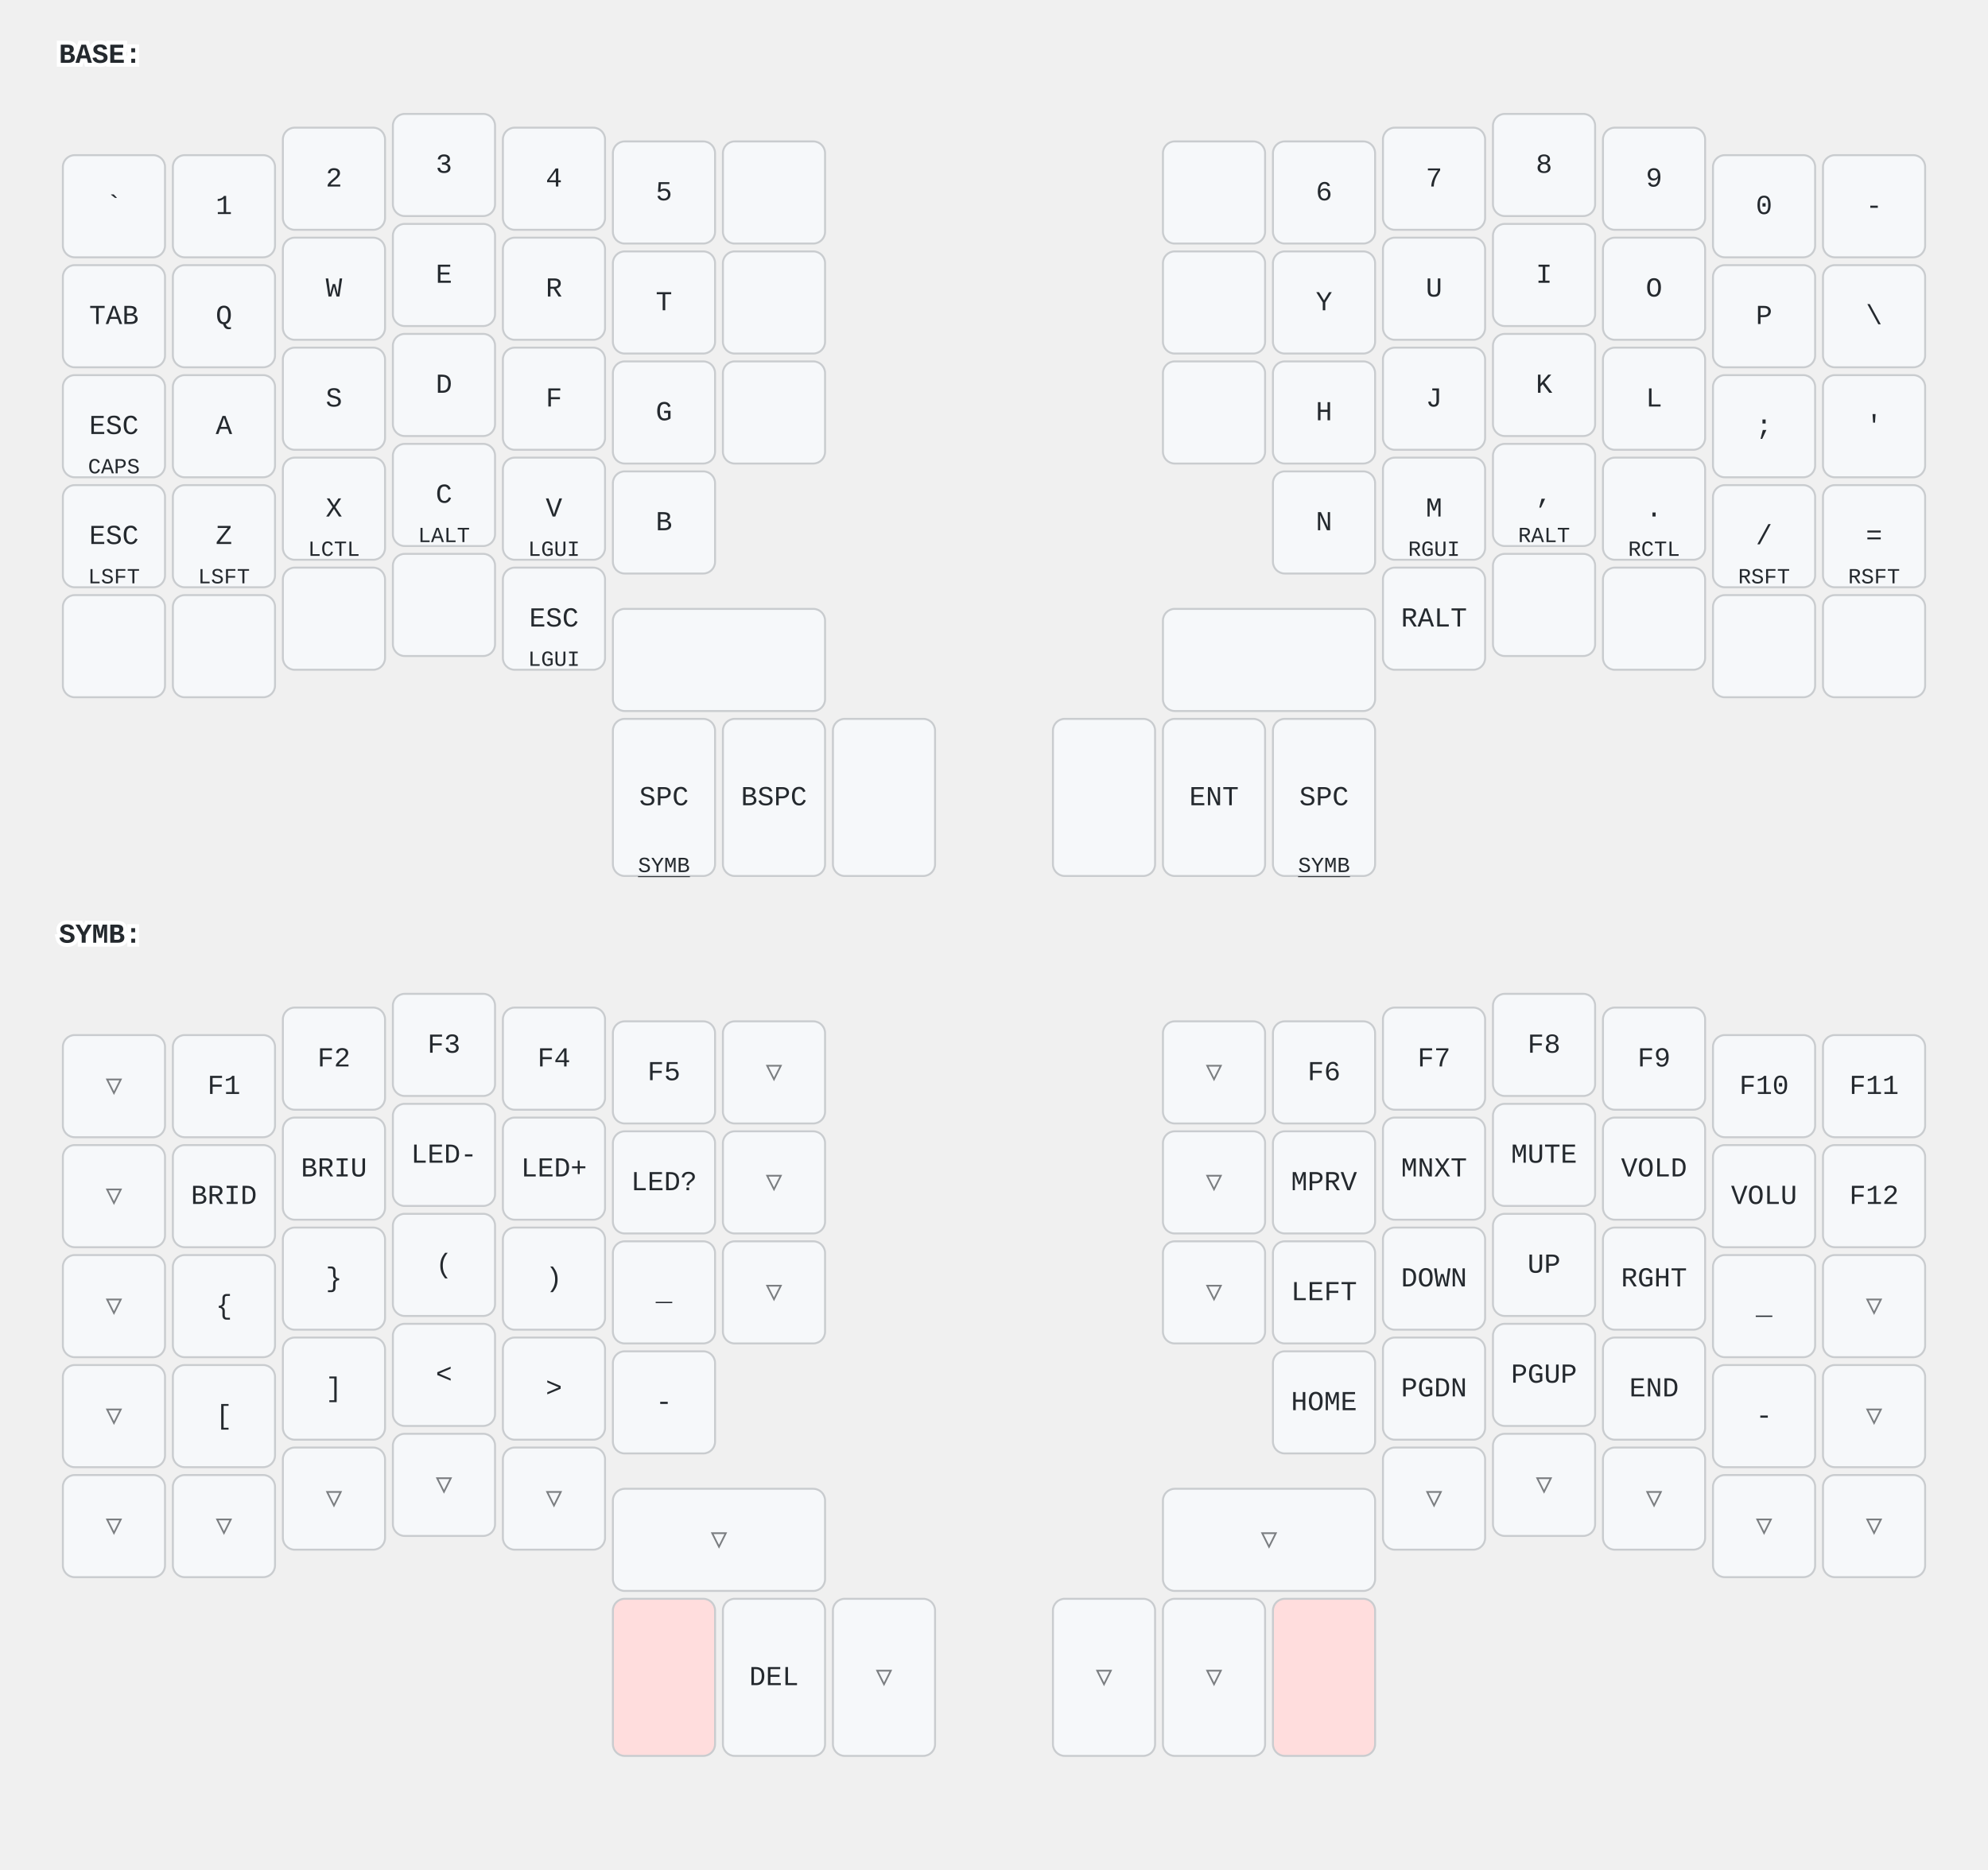
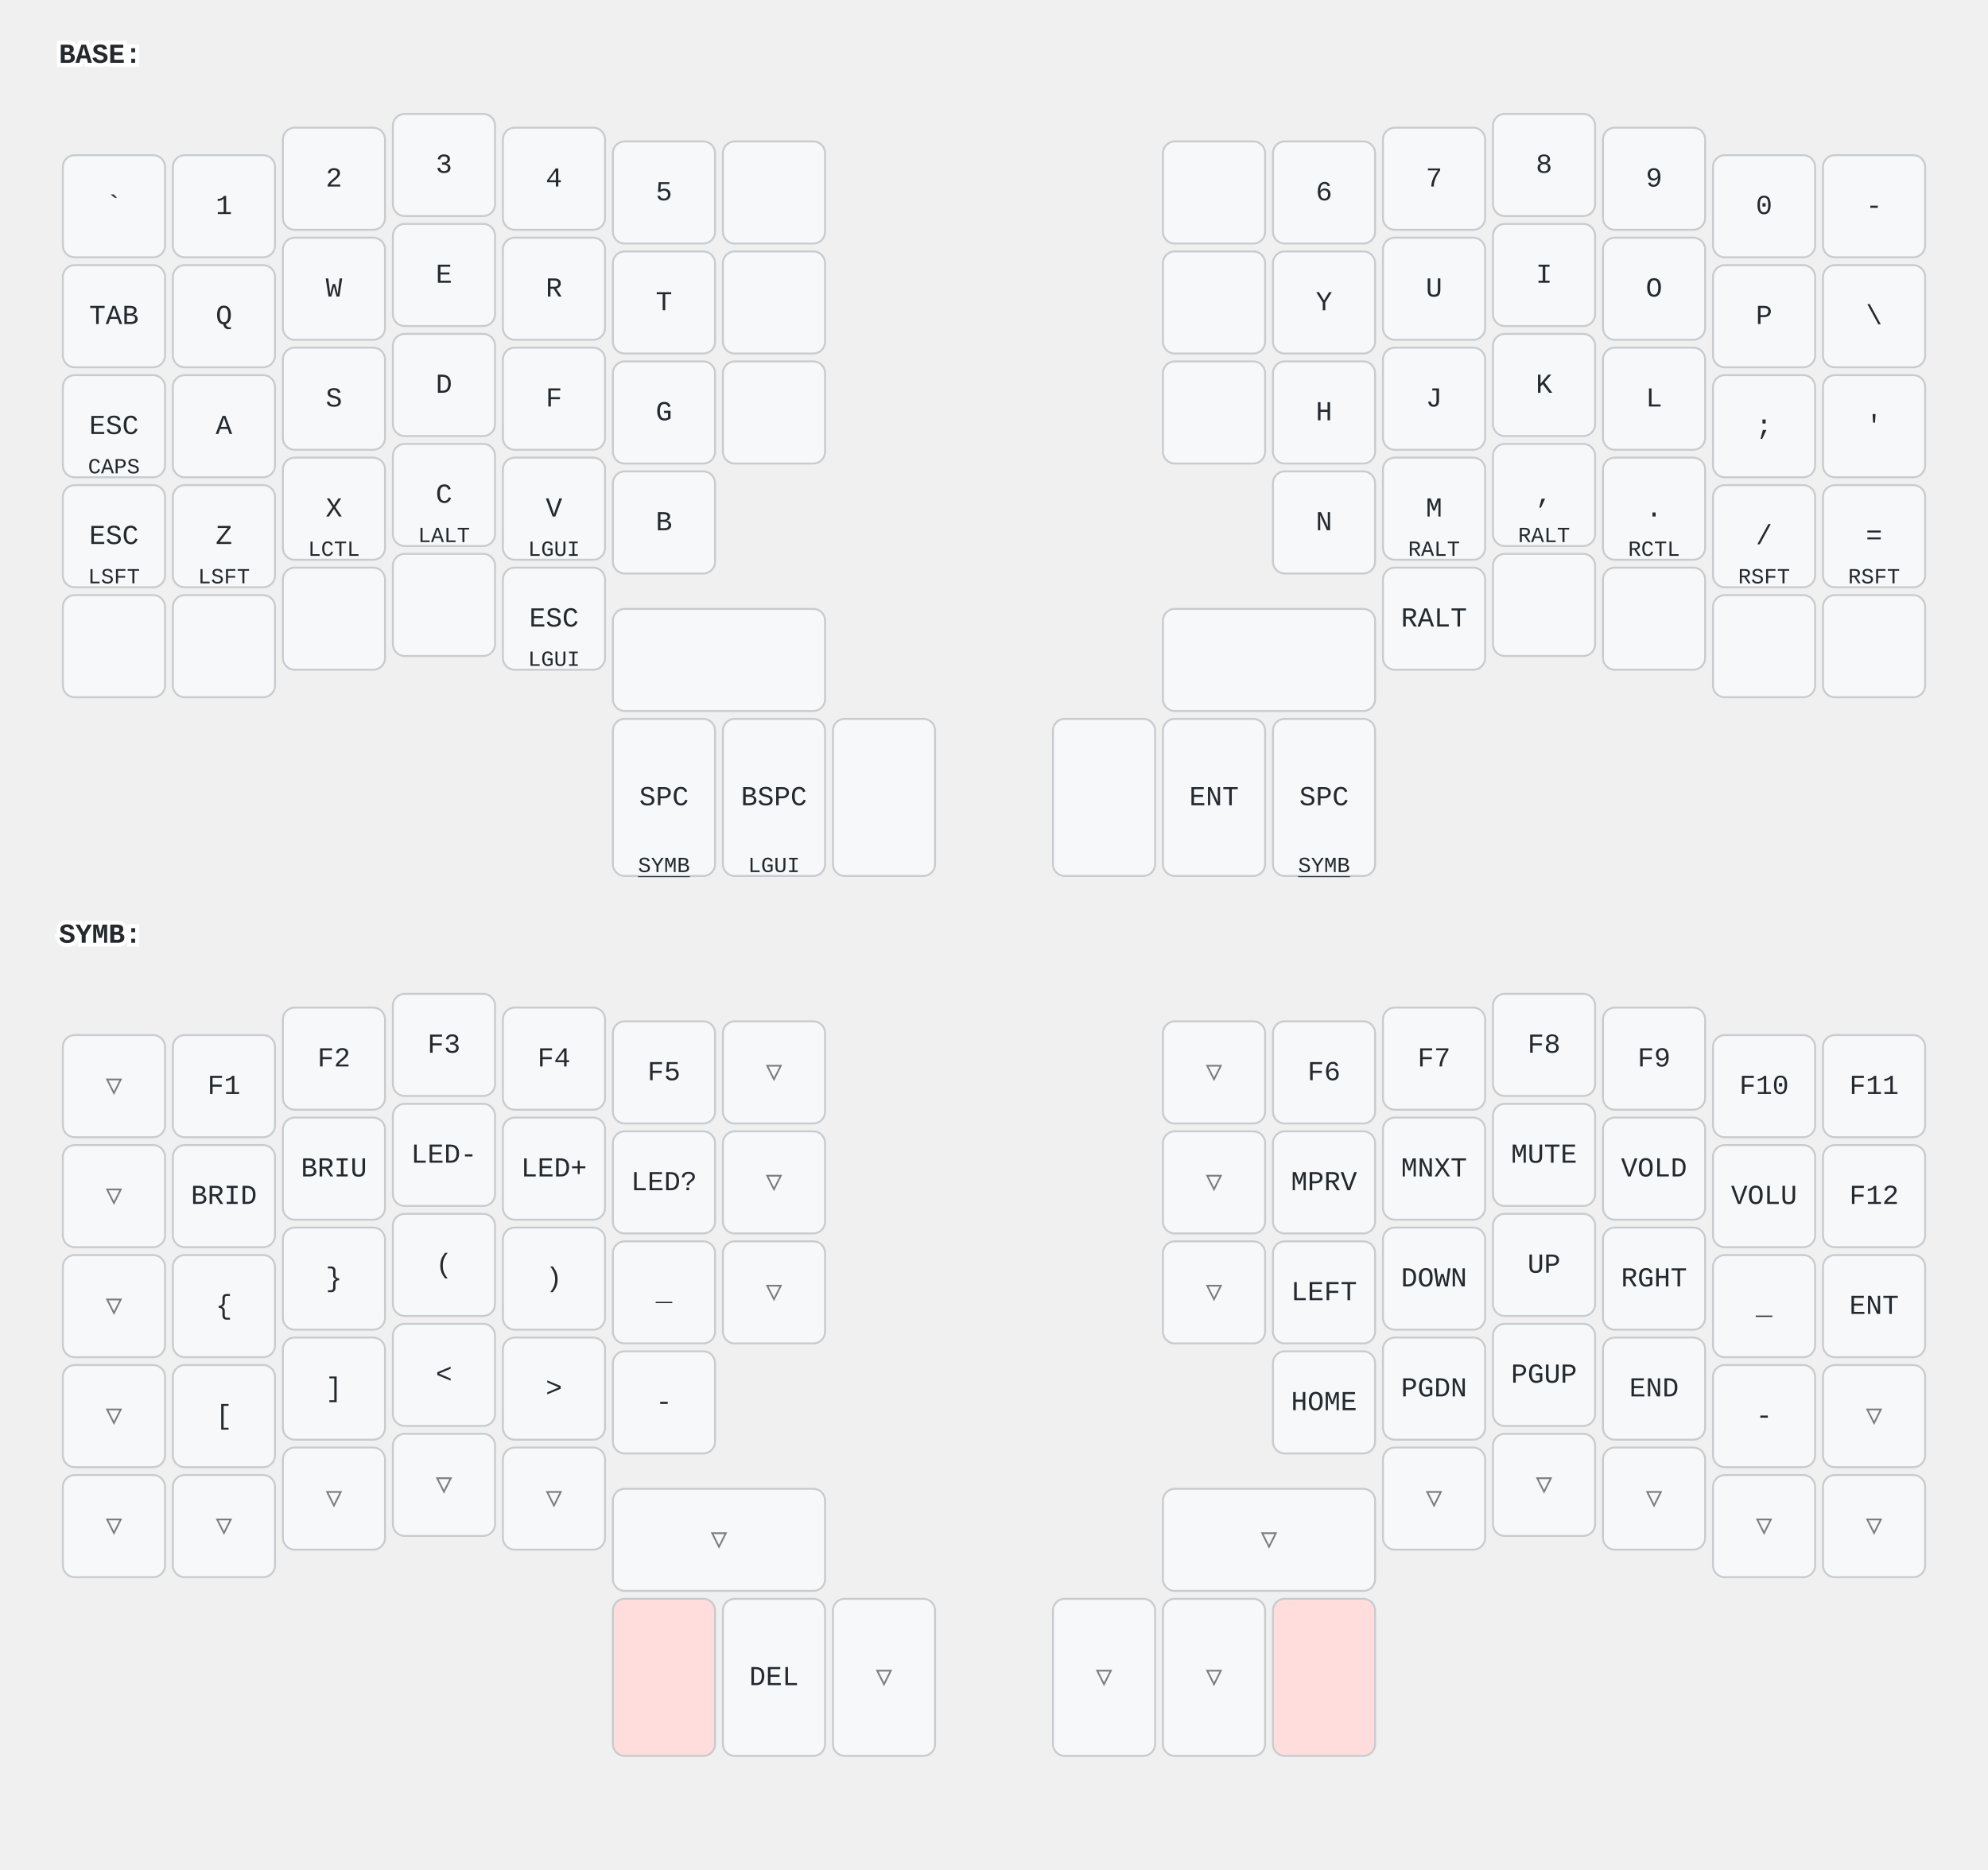
<svg xmlns="http://www.w3.org/2000/svg" width="1012" height="952" viewBox="0 0 1012 952" class="keymap">
  <style>/* inherit to force styles through use tags */
svg path {
    fill: inherit;
}

/* font and background color specifications */
svg.keymap {
    font-family: SFMono-Regular,Consolas,Liberation Mono,Menlo,monospace;
    font-size: 14px;
    font-kerning: normal;
    text-rendering: optimizeLegibility;
    fill: #24292e;
}

/* default key styling */
rect.key {
    fill: #f6f8fa;
}

rect.key, rect.combo {
    stroke: #c9cccf;
    stroke-width: 1;
}

/* default key side styling, only used is draw_key_sides is set */
rect.side {
    filter: brightness(90%);
}

/* color accent for combo boxes */
rect.combo, rect.combo-separate {
    fill: #cdf;
}

/* color accent for held keys */
rect.held, rect.combo.held {
    fill: #fdd;
}

/* color accent for ghost (optional) keys */
rect.ghost, rect.combo.ghost {
    stroke-dasharray: 4, 4;
    stroke-width: 2;
}

text {
    text-anchor: middle;
    dominant-baseline: middle;
}

/* styling for layer labels */
text.label {
    font-weight: bold;
    text-anchor: start;
    stroke: white;
    stroke-width: 4;
    paint-order: stroke;
}

/* styling for optional footer */
text.footer {
    text-anchor: end;
    dominant-baseline: auto;
    stroke: white;
    stroke-width: 4;
    paint-order: stroke;
}

/* styling for combo tap, and key non-tap label text */
text.combo, text.hold, text.shifted, text.left, text.right, text.tl, text.tr, text.bl, text.br {
    font-size: 11px;
}

text.hold, text.bl, text.br {
    text-anchor: middle;
    dominant-baseline: auto;
}

text.shifted, text.tl, text.tr {
    text-anchor: middle;
    dominant-baseline: hanging;
}

text.left, text.tl, text.bl {
    text-anchor: start;
}

text.right, text.tr, text.br {
    text-anchor: end;
}

text.layer-activator {
    text-decoration: underline;
}

/* styling for hold/shifted label text in combo box */
text.combo.hold, text.combo.shifted, text.combo.left, text.combo.right {
    font-size: 8px;
}

/* lighter symbol for transparent keys */
text.trans {
    fill: #7b7e81;
}

/* styling for combo dendrons */
path.combo {
    stroke-width: 1;
    stroke: gray;
    fill: none;
}

/* Start Tabler Icons Cleanup */
/* cannot use height/width with glyphs */
.icon-tabler &gt; path {
    fill: inherit;
    stroke: inherit;
    stroke-width: 2;
}
/* hide tabler's default box */
.icon-tabler &gt; path[stroke="none"][fill="none"] {
    visibility: hidden;
}
/* End Tabler Icons Cleanup */

@media (prefers-color-scheme: dark) {
svg.keymap { fill: #d1d6db; }
rect.key { fill: #3f4750; }
rect.key, rect.combo { stroke: #60666c; }
rect.combo, rect.combo-separate { fill: #1f3d7a; }
rect.held, rect.combo.held { fill: #854747; }
text.label, text.footer { stroke: black; }
text.trans { fill: #7e8184; }
path.combo { stroke: #7f7f7f; }

}</style>
  <g transform="translate(30, 0)" class="layer-BASE">
    <text x="0" y="28" class="label" id="BASE">BASE:</text>
    <g transform="translate(0, 56)">
      <g transform="translate(28, 49)" class="key keypos-0">
        <rect rx="6" ry="6" x="-26" y="-26" width="52" height="52" class="key" />
        <text x="0" y="0" class="key tap">`</text>
      </g>
      <g transform="translate(84, 49)" class="key keypos-1">
        <rect rx="6" ry="6" x="-26" y="-26" width="52" height="52" class="key" />
        <text x="0" y="0" class="key tap">1</text>
      </g>
      <g transform="translate(140, 35)" class="key keypos-2">
        <rect rx="6" ry="6" x="-26" y="-26" width="52" height="52" class="key" />
        <text x="0" y="0" class="key tap">2</text>
      </g>
      <g transform="translate(196, 28)" class="key keypos-3">
        <rect rx="6" ry="6" x="-26" y="-26" width="52" height="52" class="key" />
        <text x="0" y="0" class="key tap">3</text>
      </g>
      <g transform="translate(252, 35)" class="key keypos-4">
        <rect rx="6" ry="6" x="-26" y="-26" width="52" height="52" class="key" />
        <text x="0" y="0" class="key tap">4</text>
      </g>
      <g transform="translate(308, 42)" class="key keypos-5">
        <rect rx="6" ry="6" x="-26" y="-26" width="52" height="52" class="key" />
        <text x="0" y="0" class="key tap">5</text>
      </g>
      <g transform="translate(364, 42)" class="key keypos-6">
        <rect rx="6" ry="6" x="-26" y="-26" width="52" height="52" class="key" />
      </g>
      <g transform="translate(588, 42)" class="key keypos-7">
        <rect rx="6" ry="6" x="-26" y="-26" width="52" height="52" class="key" />
      </g>
      <g transform="translate(644, 42)" class="key keypos-8">
        <rect rx="6" ry="6" x="-26" y="-26" width="52" height="52" class="key" />
        <text x="0" y="0" class="key tap">6</text>
      </g>
      <g transform="translate(700, 35)" class="key keypos-9">
        <rect rx="6" ry="6" x="-26" y="-26" width="52" height="52" class="key" />
        <text x="0" y="0" class="key tap">7</text>
      </g>
      <g transform="translate(756, 28)" class="key keypos-10">
        <rect rx="6" ry="6" x="-26" y="-26" width="52" height="52" class="key" />
        <text x="0" y="0" class="key tap">8</text>
      </g>
      <g transform="translate(812, 35)" class="key keypos-11">
        <rect rx="6" ry="6" x="-26" y="-26" width="52" height="52" class="key" />
        <text x="0" y="0" class="key tap">9</text>
      </g>
      <g transform="translate(868, 49)" class="key keypos-12">
        <rect rx="6" ry="6" x="-26" y="-26" width="52" height="52" class="key" />
        <text x="0" y="0" class="key tap">0</text>
      </g>
      <g transform="translate(924, 49)" class="key keypos-13">
        <rect rx="6" ry="6" x="-26" y="-26" width="52" height="52" class="key" />
        <text x="0" y="0" class="key tap">-</text>
      </g>
      <g transform="translate(28, 105)" class="key keypos-14">
        <rect rx="6" ry="6" x="-26" y="-26" width="52" height="52" class="key" />
        <text x="0" y="0" class="key tap">TAB</text>
      </g>
      <g transform="translate(84, 105)" class="key keypos-15">
        <rect rx="6" ry="6" x="-26" y="-26" width="52" height="52" class="key" />
        <text x="0" y="0" class="key tap">Q</text>
      </g>
      <g transform="translate(140, 91)" class="key keypos-16">
        <rect rx="6" ry="6" x="-26" y="-26" width="52" height="52" class="key" />
        <text x="0" y="0" class="key tap">W</text>
      </g>
      <g transform="translate(196, 84)" class="key keypos-17">
        <rect rx="6" ry="6" x="-26" y="-26" width="52" height="52" class="key" />
        <text x="0" y="0" class="key tap">E</text>
      </g>
      <g transform="translate(252, 91)" class="key keypos-18">
        <rect rx="6" ry="6" x="-26" y="-26" width="52" height="52" class="key" />
        <text x="0" y="0" class="key tap">R</text>
      </g>
      <g transform="translate(308, 98)" class="key keypos-19">
        <rect rx="6" ry="6" x="-26" y="-26" width="52" height="52" class="key" />
        <text x="0" y="0" class="key tap">T</text>
      </g>
      <g transform="translate(364, 98)" class="key keypos-20">
        <rect rx="6" ry="6" x="-26" y="-26" width="52" height="52" class="key" />
      </g>
      <g transform="translate(588, 98)" class="key keypos-21">
        <rect rx="6" ry="6" x="-26" y="-26" width="52" height="52" class="key" />
      </g>
      <g transform="translate(644, 98)" class="key keypos-22">
        <rect rx="6" ry="6" x="-26" y="-26" width="52" height="52" class="key" />
        <text x="0" y="0" class="key tap">Y</text>
      </g>
      <g transform="translate(700, 91)" class="key keypos-23">
        <rect rx="6" ry="6" x="-26" y="-26" width="52" height="52" class="key" />
        <text x="0" y="0" class="key tap">U</text>
      </g>
      <g transform="translate(756, 84)" class="key keypos-24">
        <rect rx="6" ry="6" x="-26" y="-26" width="52" height="52" class="key" />
        <text x="0" y="0" class="key tap">I</text>
      </g>
      <g transform="translate(812, 91)" class="key keypos-25">
        <rect rx="6" ry="6" x="-26" y="-26" width="52" height="52" class="key" />
        <text x="0" y="0" class="key tap">O</text>
      </g>
      <g transform="translate(868, 105)" class="key keypos-26">
        <rect rx="6" ry="6" x="-26" y="-26" width="52" height="52" class="key" />
        <text x="0" y="0" class="key tap">P</text>
      </g>
      <g transform="translate(924, 105)" class="key keypos-27">
        <rect rx="6" ry="6" x="-26" y="-26" width="52" height="52" class="key" />
        <text x="0" y="0" class="key tap">\</text>
      </g>
      <g transform="translate(28, 161)" class="key keypos-28">
        <rect rx="6" ry="6" x="-26" y="-26" width="52" height="52" class="key" />
        <text x="0" y="0" class="key tap">ESC</text>
        <text x="0" y="24" class="key hold">CAPS</text>
      </g>
      <g transform="translate(84, 161)" class="key keypos-29">
        <rect rx="6" ry="6" x="-26" y="-26" width="52" height="52" class="key" />
        <text x="0" y="0" class="key tap">A</text>
      </g>
      <g transform="translate(140, 147)" class="key keypos-30">
        <rect rx="6" ry="6" x="-26" y="-26" width="52" height="52" class="key" />
        <text x="0" y="0" class="key tap">S</text>
      </g>
      <g transform="translate(196, 140)" class="key keypos-31">
        <rect rx="6" ry="6" x="-26" y="-26" width="52" height="52" class="key" />
        <text x="0" y="0" class="key tap">D</text>
      </g>
      <g transform="translate(252, 147)" class="key keypos-32">
        <rect rx="6" ry="6" x="-26" y="-26" width="52" height="52" class="key" />
        <text x="0" y="0" class="key tap">F</text>
      </g>
      <g transform="translate(308, 154)" class="key keypos-33">
        <rect rx="6" ry="6" x="-26" y="-26" width="52" height="52" class="key" />
        <text x="0" y="0" class="key tap">G</text>
      </g>
      <g transform="translate(364, 154)" class="key keypos-34">
        <rect rx="6" ry="6" x="-26" y="-26" width="52" height="52" class="key" />
      </g>
      <g transform="translate(588, 154)" class="key keypos-35">
        <rect rx="6" ry="6" x="-26" y="-26" width="52" height="52" class="key" />
      </g>
      <g transform="translate(644, 154)" class="key keypos-36">
        <rect rx="6" ry="6" x="-26" y="-26" width="52" height="52" class="key" />
        <text x="0" y="0" class="key tap">H</text>
      </g>
      <g transform="translate(700, 147)" class="key keypos-37">
        <rect rx="6" ry="6" x="-26" y="-26" width="52" height="52" class="key" />
        <text x="0" y="0" class="key tap">J</text>
      </g>
      <g transform="translate(756, 140)" class="key keypos-38">
        <rect rx="6" ry="6" x="-26" y="-26" width="52" height="52" class="key" />
        <text x="0" y="0" class="key tap">K</text>
      </g>
      <g transform="translate(812, 147)" class="key keypos-39">
        <rect rx="6" ry="6" x="-26" y="-26" width="52" height="52" class="key" />
        <text x="0" y="0" class="key tap">L</text>
      </g>
      <g transform="translate(868, 161)" class="key keypos-40">
        <rect rx="6" ry="6" x="-26" y="-26" width="52" height="52" class="key" />
        <text x="0" y="0" class="key tap">;</text>
      </g>
      <g transform="translate(924, 161)" class="key keypos-41">
        <rect rx="6" ry="6" x="-26" y="-26" width="52" height="52" class="key" />
        <text x="0" y="0" class="key tap">'</text>
      </g>
      <g transform="translate(28, 217)" class="key keypos-42">
        <rect rx="6" ry="6" x="-26" y="-26" width="52" height="52" class="key" />
        <text x="0" y="0" class="key tap">ESC</text>
        <text x="0" y="24" class="key hold">LSFT</text>
      </g>
      <g transform="translate(84, 217)" class="key keypos-43">
        <rect rx="6" ry="6" x="-26" y="-26" width="52" height="52" class="key" />
        <text x="0" y="0" class="key tap">Z</text>
        <text x="0" y="24" class="key hold">LSFT</text>
      </g>
      <g transform="translate(140, 203)" class="key keypos-44">
        <rect rx="6" ry="6" x="-26" y="-26" width="52" height="52" class="key" />
        <text x="0" y="0" class="key tap">X</text>
        <text x="0" y="24" class="key hold">LCTL</text>
      </g>
      <g transform="translate(196, 196)" class="key keypos-45">
        <rect rx="6" ry="6" x="-26" y="-26" width="52" height="52" class="key" />
        <text x="0" y="0" class="key tap">C</text>
        <text x="0" y="24" class="key hold">LALT</text>
      </g>
      <g transform="translate(252, 203)" class="key keypos-46">
        <rect rx="6" ry="6" x="-26" y="-26" width="52" height="52" class="key" />
        <text x="0" y="0" class="key tap">V</text>
        <text x="0" y="24" class="key hold">LGUI</text>
      </g>
      <g transform="translate(308, 210)" class="key keypos-47">
        <rect rx="6" ry="6" x="-26" y="-26" width="52" height="52" class="key" />
        <text x="0" y="0" class="key tap">B</text>
      </g>
      <g transform="translate(644, 210)" class="key keypos-48">
        <rect rx="6" ry="6" x="-26" y="-26" width="52" height="52" class="key" />
        <text x="0" y="0" class="key tap">N</text>
      </g>
      <g transform="translate(700, 203)" class="key keypos-49">
        <rect rx="6" ry="6" x="-26" y="-26" width="52" height="52" class="key" />
        <text x="0" y="0" class="key tap">M</text>
-         <text x="0" y="24" class="key hold">RGUI</text>
+         <text x="0" y="24" class="key hold">RALT</text>
      </g>
      <g transform="translate(756, 196)" class="key keypos-50">
        <rect rx="6" ry="6" x="-26" y="-26" width="52" height="52" class="key" />
        <text x="0" y="0" class="key tap">,</text>
        <text x="0" y="24" class="key hold">RALT</text>
      </g>
      <g transform="translate(812, 203)" class="key keypos-51">
        <rect rx="6" ry="6" x="-26" y="-26" width="52" height="52" class="key" />
        <text x="0" y="0" class="key tap">.</text>
        <text x="0" y="24" class="key hold">RCTL</text>
      </g>
      <g transform="translate(868, 217)" class="key keypos-52">
        <rect rx="6" ry="6" x="-26" y="-26" width="52" height="52" class="key" />
        <text x="0" y="0" class="key tap">/</text>
        <text x="0" y="24" class="key hold">RSFT</text>
      </g>
      <g transform="translate(924, 217)" class="key keypos-53">
        <rect rx="6" ry="6" x="-26" y="-26" width="52" height="52" class="key" />
        <text x="0" y="0" class="key tap">=</text>
        <text x="0" y="24" class="key hold">RSFT</text>
      </g>
      <g transform="translate(28, 273)" class="key keypos-54">
        <rect rx="6" ry="6" x="-26" y="-26" width="52" height="52" class="key" />
      </g>
      <g transform="translate(84, 273)" class="key keypos-55">
        <rect rx="6" ry="6" x="-26" y="-26" width="52" height="52" class="key" />
      </g>
      <g transform="translate(140, 259)" class="key keypos-56">
        <rect rx="6" ry="6" x="-26" y="-26" width="52" height="52" class="key" />
      </g>
      <g transform="translate(196, 252)" class="key keypos-57">
        <rect rx="6" ry="6" x="-26" y="-26" width="52" height="52" class="key" />
      </g>
      <g transform="translate(252, 259)" class="key keypos-58">
        <rect rx="6" ry="6" x="-26" y="-26" width="52" height="52" class="key" />
        <text x="0" y="0" class="key tap">ESC</text>
        <text x="0" y="24" class="key hold">LGUI</text>
      </g>
      <g transform="translate(336, 280)" class="key keypos-59">
        <rect rx="6" ry="6" x="-54" y="-26" width="108" height="52" class="key" />
      </g>
      <g transform="translate(616, 280)" class="key keypos-60">
        <rect rx="6" ry="6" x="-54" y="-26" width="108" height="52" class="key" />
      </g>
      <g transform="translate(700, 259)" class="key keypos-61">
        <rect rx="6" ry="6" x="-26" y="-26" width="52" height="52" class="key" />
        <text x="0" y="0" class="key tap">RALT</text>
      </g>
      <g transform="translate(756, 252)" class="key keypos-62">
        <rect rx="6" ry="6" x="-26" y="-26" width="52" height="52" class="key" />
      </g>
      <g transform="translate(812, 259)" class="key keypos-63">
        <rect rx="6" ry="6" x="-26" y="-26" width="52" height="52" class="key" />
      </g>
      <g transform="translate(868, 273)" class="key keypos-64">
        <rect rx="6" ry="6" x="-26" y="-26" width="52" height="52" class="key" />
      </g>
      <g transform="translate(924, 273)" class="key keypos-65">
        <rect rx="6" ry="6" x="-26" y="-26" width="52" height="52" class="key" />
      </g>
      <g transform="translate(308, 350)" class="key keypos-66">
        <rect rx="6" ry="6" x="-26" y="-40" width="52" height="80" class="key" />
        <text x="0" y="0" class="key tap">SPC</text>
        <a href="#SYMB">
          <text x="0" y="38" class="key hold layer-activator">SYMB</text>
        </a>
      </g>
      <g transform="translate(364, 350)" class="key keypos-67">
        <rect rx="6" ry="6" x="-26" y="-40" width="52" height="80" class="key" />
        <text x="0" y="0" class="key tap">BSPC</text>
+         <text x="0" y="38" class="key hold">LGUI</text>
      </g>
      <g transform="translate(420, 350)" class="key keypos-68">
        <rect rx="6" ry="6" x="-26" y="-40" width="52" height="80" class="key" />
      </g>
      <g transform="translate(532, 350)" class="key keypos-69">
        <rect rx="6" ry="6" x="-26" y="-40" width="52" height="80" class="key" />
      </g>
      <g transform="translate(588, 350)" class="key keypos-70">
        <rect rx="6" ry="6" x="-26" y="-40" width="52" height="80" class="key" />
        <text x="0" y="0" class="key tap">ENT</text>
      </g>
      <g transform="translate(644, 350)" class="key keypos-71">
        <rect rx="6" ry="6" x="-26" y="-40" width="52" height="80" class="key" />
        <text x="0" y="0" class="key tap">SPC</text>
        <a href="#SYMB">
          <text x="0" y="38" class="key hold layer-activator">SYMB</text>
        </a>
      </g>
    </g>
  </g>
  <g transform="translate(30, 448)" class="layer-SYMB">
    <text x="0" y="28" class="label" id="SYMB">SYMB:</text>
    <g transform="translate(0, 56)">
      <g transform="translate(28, 49)" class="key trans keypos-0">
        <rect rx="6" ry="6" x="-26" y="-26" width="52" height="52" class="key trans" />
        <text x="0" y="0" class="key trans tap">▽</text>
      </g>
      <g transform="translate(84, 49)" class="key keypos-1">
        <rect rx="6" ry="6" x="-26" y="-26" width="52" height="52" class="key" />
        <text x="0" y="0" class="key tap">F1</text>
      </g>
      <g transform="translate(140, 35)" class="key keypos-2">
        <rect rx="6" ry="6" x="-26" y="-26" width="52" height="52" class="key" />
        <text x="0" y="0" class="key tap">F2</text>
      </g>
      <g transform="translate(196, 28)" class="key keypos-3">
        <rect rx="6" ry="6" x="-26" y="-26" width="52" height="52" class="key" />
        <text x="0" y="0" class="key tap">F3</text>
      </g>
      <g transform="translate(252, 35)" class="key keypos-4">
        <rect rx="6" ry="6" x="-26" y="-26" width="52" height="52" class="key" />
        <text x="0" y="0" class="key tap">F4</text>
      </g>
      <g transform="translate(308, 42)" class="key keypos-5">
        <rect rx="6" ry="6" x="-26" y="-26" width="52" height="52" class="key" />
        <text x="0" y="0" class="key tap">F5</text>
      </g>
      <g transform="translate(364, 42)" class="key trans keypos-6">
        <rect rx="6" ry="6" x="-26" y="-26" width="52" height="52" class="key trans" />
        <text x="0" y="0" class="key trans tap">▽</text>
      </g>
      <g transform="translate(588, 42)" class="key trans keypos-7">
        <rect rx="6" ry="6" x="-26" y="-26" width="52" height="52" class="key trans" />
        <text x="0" y="0" class="key trans tap">▽</text>
      </g>
      <g transform="translate(644, 42)" class="key keypos-8">
        <rect rx="6" ry="6" x="-26" y="-26" width="52" height="52" class="key" />
        <text x="0" y="0" class="key tap">F6</text>
      </g>
      <g transform="translate(700, 35)" class="key keypos-9">
        <rect rx="6" ry="6" x="-26" y="-26" width="52" height="52" class="key" />
        <text x="0" y="0" class="key tap">F7</text>
      </g>
      <g transform="translate(756, 28)" class="key keypos-10">
        <rect rx="6" ry="6" x="-26" y="-26" width="52" height="52" class="key" />
        <text x="0" y="0" class="key tap">F8</text>
      </g>
      <g transform="translate(812, 35)" class="key keypos-11">
        <rect rx="6" ry="6" x="-26" y="-26" width="52" height="52" class="key" />
        <text x="0" y="0" class="key tap">F9</text>
      </g>
      <g transform="translate(868, 49)" class="key keypos-12">
        <rect rx="6" ry="6" x="-26" y="-26" width="52" height="52" class="key" />
        <text x="0" y="0" class="key tap">F10</text>
      </g>
      <g transform="translate(924, 49)" class="key keypos-13">
        <rect rx="6" ry="6" x="-26" y="-26" width="52" height="52" class="key" />
        <text x="0" y="0" class="key tap">F11</text>
      </g>
      <g transform="translate(28, 105)" class="key trans keypos-14">
        <rect rx="6" ry="6" x="-26" y="-26" width="52" height="52" class="key trans" />
        <text x="0" y="0" class="key trans tap">▽</text>
      </g>
      <g transform="translate(84, 105)" class="key keypos-15">
        <rect rx="6" ry="6" x="-26" y="-26" width="52" height="52" class="key" />
        <text x="0" y="0" class="key tap">BRID</text>
      </g>
      <g transform="translate(140, 91)" class="key keypos-16">
        <rect rx="6" ry="6" x="-26" y="-26" width="52" height="52" class="key" />
        <text x="0" y="0" class="key tap">BRIU</text>
      </g>
      <g transform="translate(196, 84)" class="key keypos-17">
        <rect rx="6" ry="6" x="-26" y="-26" width="52" height="52" class="key" />
        <text x="0" y="0" class="key tap">LED-</text>
      </g>
      <g transform="translate(252, 91)" class="key keypos-18">
        <rect rx="6" ry="6" x="-26" y="-26" width="52" height="52" class="key" />
        <text x="0" y="0" class="key tap">LED+</text>
      </g>
      <g transform="translate(308, 98)" class="key keypos-19">
        <rect rx="6" ry="6" x="-26" y="-26" width="52" height="52" class="key" />
        <text x="0" y="0" class="key tap">LED?</text>
      </g>
      <g transform="translate(364, 98)" class="key trans keypos-20">
        <rect rx="6" ry="6" x="-26" y="-26" width="52" height="52" class="key trans" />
        <text x="0" y="0" class="key trans tap">▽</text>
      </g>
      <g transform="translate(588, 98)" class="key trans keypos-21">
        <rect rx="6" ry="6" x="-26" y="-26" width="52" height="52" class="key trans" />
        <text x="0" y="0" class="key trans tap">▽</text>
      </g>
      <g transform="translate(644, 98)" class="key keypos-22">
        <rect rx="6" ry="6" x="-26" y="-26" width="52" height="52" class="key" />
        <text x="0" y="0" class="key tap">MPRV</text>
      </g>
      <g transform="translate(700, 91)" class="key keypos-23">
        <rect rx="6" ry="6" x="-26" y="-26" width="52" height="52" class="key" />
        <text x="0" y="0" class="key tap">MNXT</text>
      </g>
      <g transform="translate(756, 84)" class="key keypos-24">
        <rect rx="6" ry="6" x="-26" y="-26" width="52" height="52" class="key" />
        <text x="0" y="0" class="key tap">MUTE</text>
      </g>
      <g transform="translate(812, 91)" class="key keypos-25">
        <rect rx="6" ry="6" x="-26" y="-26" width="52" height="52" class="key" />
        <text x="0" y="0" class="key tap">VOLD</text>
      </g>
      <g transform="translate(868, 105)" class="key keypos-26">
        <rect rx="6" ry="6" x="-26" y="-26" width="52" height="52" class="key" />
        <text x="0" y="0" class="key tap">VOLU</text>
      </g>
      <g transform="translate(924, 105)" class="key keypos-27">
        <rect rx="6" ry="6" x="-26" y="-26" width="52" height="52" class="key" />
        <text x="0" y="0" class="key tap">F12</text>
      </g>
      <g transform="translate(28, 161)" class="key trans keypos-28">
        <rect rx="6" ry="6" x="-26" y="-26" width="52" height="52" class="key trans" />
        <text x="0" y="0" class="key trans tap">▽</text>
      </g>
      <g transform="translate(84, 161)" class="key keypos-29">
        <rect rx="6" ry="6" x="-26" y="-26" width="52" height="52" class="key" />
        <text x="0" y="0" class="key tap">{</text>
      </g>
      <g transform="translate(140, 147)" class="key keypos-30">
        <rect rx="6" ry="6" x="-26" y="-26" width="52" height="52" class="key" />
        <text x="0" y="0" class="key tap">}</text>
      </g>
      <g transform="translate(196, 140)" class="key keypos-31">
        <rect rx="6" ry="6" x="-26" y="-26" width="52" height="52" class="key" />
        <text x="0" y="0" class="key tap">(</text>
      </g>
      <g transform="translate(252, 147)" class="key keypos-32">
        <rect rx="6" ry="6" x="-26" y="-26" width="52" height="52" class="key" />
        <text x="0" y="0" class="key tap">)</text>
      </g>
      <g transform="translate(308, 154)" class="key keypos-33">
        <rect rx="6" ry="6" x="-26" y="-26" width="52" height="52" class="key" />
        <text x="0" y="0" class="key tap">_</text>
      </g>
      <g transform="translate(364, 154)" class="key trans keypos-34">
        <rect rx="6" ry="6" x="-26" y="-26" width="52" height="52" class="key trans" />
        <text x="0" y="0" class="key trans tap">▽</text>
      </g>
      <g transform="translate(588, 154)" class="key trans keypos-35">
        <rect rx="6" ry="6" x="-26" y="-26" width="52" height="52" class="key trans" />
        <text x="0" y="0" class="key trans tap">▽</text>
      </g>
      <g transform="translate(644, 154)" class="key keypos-36">
        <rect rx="6" ry="6" x="-26" y="-26" width="52" height="52" class="key" />
        <text x="0" y="0" class="key tap">LEFT</text>
      </g>
      <g transform="translate(700, 147)" class="key keypos-37">
        <rect rx="6" ry="6" x="-26" y="-26" width="52" height="52" class="key" />
        <text x="0" y="0" class="key tap">DOWN</text>
      </g>
      <g transform="translate(756, 140)" class="key keypos-38">
        <rect rx="6" ry="6" x="-26" y="-26" width="52" height="52" class="key" />
        <text x="0" y="0" class="key tap">UP</text>
      </g>
      <g transform="translate(812, 147)" class="key keypos-39">
        <rect rx="6" ry="6" x="-26" y="-26" width="52" height="52" class="key" />
        <text x="0" y="0" class="key tap">RGHT</text>
      </g>
      <g transform="translate(868, 161)" class="key keypos-40">
        <rect rx="6" ry="6" x="-26" y="-26" width="52" height="52" class="key" />
        <text x="0" y="0" class="key tap">_</text>
      </g>
-       <g transform="translate(924, 161)" class="key trans keypos-41">
-         <rect rx="6" ry="6" x="-26" y="-26" width="52" height="52" class="key trans" />
-         <text x="0" y="0" class="key trans tap">▽</text>
+       <g transform="translate(924, 161)" class="key keypos-41">
+         <rect rx="6" ry="6" x="-26" y="-26" width="52" height="52" class="key" />
+         <text x="0" y="0" class="key tap">ENT</text>
      </g>
      <g transform="translate(28, 217)" class="key trans keypos-42">
        <rect rx="6" ry="6" x="-26" y="-26" width="52" height="52" class="key trans" />
        <text x="0" y="0" class="key trans tap">▽</text>
      </g>
      <g transform="translate(84, 217)" class="key keypos-43">
        <rect rx="6" ry="6" x="-26" y="-26" width="52" height="52" class="key" />
        <text x="0" y="0" class="key tap">[</text>
      </g>
      <g transform="translate(140, 203)" class="key keypos-44">
        <rect rx="6" ry="6" x="-26" y="-26" width="52" height="52" class="key" />
        <text x="0" y="0" class="key tap">]</text>
      </g>
      <g transform="translate(196, 196)" class="key keypos-45">
        <rect rx="6" ry="6" x="-26" y="-26" width="52" height="52" class="key" />
        <text x="0" y="0" class="key tap">&lt;</text>
      </g>
      <g transform="translate(252, 203)" class="key keypos-46">
        <rect rx="6" ry="6" x="-26" y="-26" width="52" height="52" class="key" />
        <text x="0" y="0" class="key tap">&gt;</text>
      </g>
      <g transform="translate(308, 210)" class="key keypos-47">
        <rect rx="6" ry="6" x="-26" y="-26" width="52" height="52" class="key" />
        <text x="0" y="0" class="key tap">-</text>
      </g>
      <g transform="translate(644, 210)" class="key keypos-48">
        <rect rx="6" ry="6" x="-26" y="-26" width="52" height="52" class="key" />
        <text x="0" y="0" class="key tap">HOME</text>
      </g>
      <g transform="translate(700, 203)" class="key keypos-49">
        <rect rx="6" ry="6" x="-26" y="-26" width="52" height="52" class="key" />
        <text x="0" y="0" class="key tap">PGDN</text>
      </g>
      <g transform="translate(756, 196)" class="key keypos-50">
        <rect rx="6" ry="6" x="-26" y="-26" width="52" height="52" class="key" />
        <text x="0" y="0" class="key tap">PGUP</text>
      </g>
      <g transform="translate(812, 203)" class="key keypos-51">
        <rect rx="6" ry="6" x="-26" y="-26" width="52" height="52" class="key" />
        <text x="0" y="0" class="key tap">END</text>
      </g>
      <g transform="translate(868, 217)" class="key keypos-52">
        <rect rx="6" ry="6" x="-26" y="-26" width="52" height="52" class="key" />
        <text x="0" y="0" class="key tap">-</text>
      </g>
      <g transform="translate(924, 217)" class="key trans keypos-53">
        <rect rx="6" ry="6" x="-26" y="-26" width="52" height="52" class="key trans" />
        <text x="0" y="0" class="key trans tap">▽</text>
      </g>
      <g transform="translate(28, 273)" class="key trans keypos-54">
        <rect rx="6" ry="6" x="-26" y="-26" width="52" height="52" class="key trans" />
        <text x="0" y="0" class="key trans tap">▽</text>
      </g>
      <g transform="translate(84, 273)" class="key trans keypos-55">
        <rect rx="6" ry="6" x="-26" y="-26" width="52" height="52" class="key trans" />
        <text x="0" y="0" class="key trans tap">▽</text>
      </g>
      <g transform="translate(140, 259)" class="key trans keypos-56">
        <rect rx="6" ry="6" x="-26" y="-26" width="52" height="52" class="key trans" />
        <text x="0" y="0" class="key trans tap">▽</text>
      </g>
      <g transform="translate(196, 252)" class="key trans keypos-57">
        <rect rx="6" ry="6" x="-26" y="-26" width="52" height="52" class="key trans" />
        <text x="0" y="0" class="key trans tap">▽</text>
      </g>
      <g transform="translate(252, 259)" class="key trans keypos-58">
        <rect rx="6" ry="6" x="-26" y="-26" width="52" height="52" class="key trans" />
        <text x="0" y="0" class="key trans tap">▽</text>
      </g>
      <g transform="translate(336, 280)" class="key trans keypos-59">
        <rect rx="6" ry="6" x="-54" y="-26" width="108" height="52" class="key trans" />
        <text x="0" y="0" class="key trans tap">▽</text>
      </g>
      <g transform="translate(616, 280)" class="key trans keypos-60">
        <rect rx="6" ry="6" x="-54" y="-26" width="108" height="52" class="key trans" />
        <text x="0" y="0" class="key trans tap">▽</text>
      </g>
      <g transform="translate(700, 259)" class="key trans keypos-61">
        <rect rx="6" ry="6" x="-26" y="-26" width="52" height="52" class="key trans" />
        <text x="0" y="0" class="key trans tap">▽</text>
      </g>
      <g transform="translate(756, 252)" class="key trans keypos-62">
        <rect rx="6" ry="6" x="-26" y="-26" width="52" height="52" class="key trans" />
        <text x="0" y="0" class="key trans tap">▽</text>
      </g>
      <g transform="translate(812, 259)" class="key trans keypos-63">
        <rect rx="6" ry="6" x="-26" y="-26" width="52" height="52" class="key trans" />
        <text x="0" y="0" class="key trans tap">▽</text>
      </g>
      <g transform="translate(868, 273)" class="key trans keypos-64">
        <rect rx="6" ry="6" x="-26" y="-26" width="52" height="52" class="key trans" />
        <text x="0" y="0" class="key trans tap">▽</text>
      </g>
      <g transform="translate(924, 273)" class="key trans keypos-65">
        <rect rx="6" ry="6" x="-26" y="-26" width="52" height="52" class="key trans" />
        <text x="0" y="0" class="key trans tap">▽</text>
      </g>
      <g transform="translate(308, 350)" class="key held keypos-66">
        <rect rx="6" ry="6" x="-26" y="-40" width="52" height="80" class="key held" />
      </g>
      <g transform="translate(364, 350)" class="key keypos-67">
        <rect rx="6" ry="6" x="-26" y="-40" width="52" height="80" class="key" />
        <text x="0" y="0" class="key tap">DEL</text>
      </g>
      <g transform="translate(420, 350)" class="key trans keypos-68">
        <rect rx="6" ry="6" x="-26" y="-40" width="52" height="80" class="key trans" />
        <text x="0" y="0" class="key trans tap">▽</text>
      </g>
      <g transform="translate(532, 350)" class="key trans keypos-69">
        <rect rx="6" ry="6" x="-26" y="-40" width="52" height="80" class="key trans" />
        <text x="0" y="0" class="key trans tap">▽</text>
      </g>
      <g transform="translate(588, 350)" class="key trans keypos-70">
        <rect rx="6" ry="6" x="-26" y="-40" width="52" height="80" class="key trans" />
        <text x="0" y="0" class="key trans tap">▽</text>
      </g>
      <g transform="translate(644, 350)" class="key held alternate keypos-71">
        <rect rx="6" ry="6" x="-26" y="-40" width="52" height="80" class="key held alternate" />
      </g>
    </g>
  </g>
</svg>
